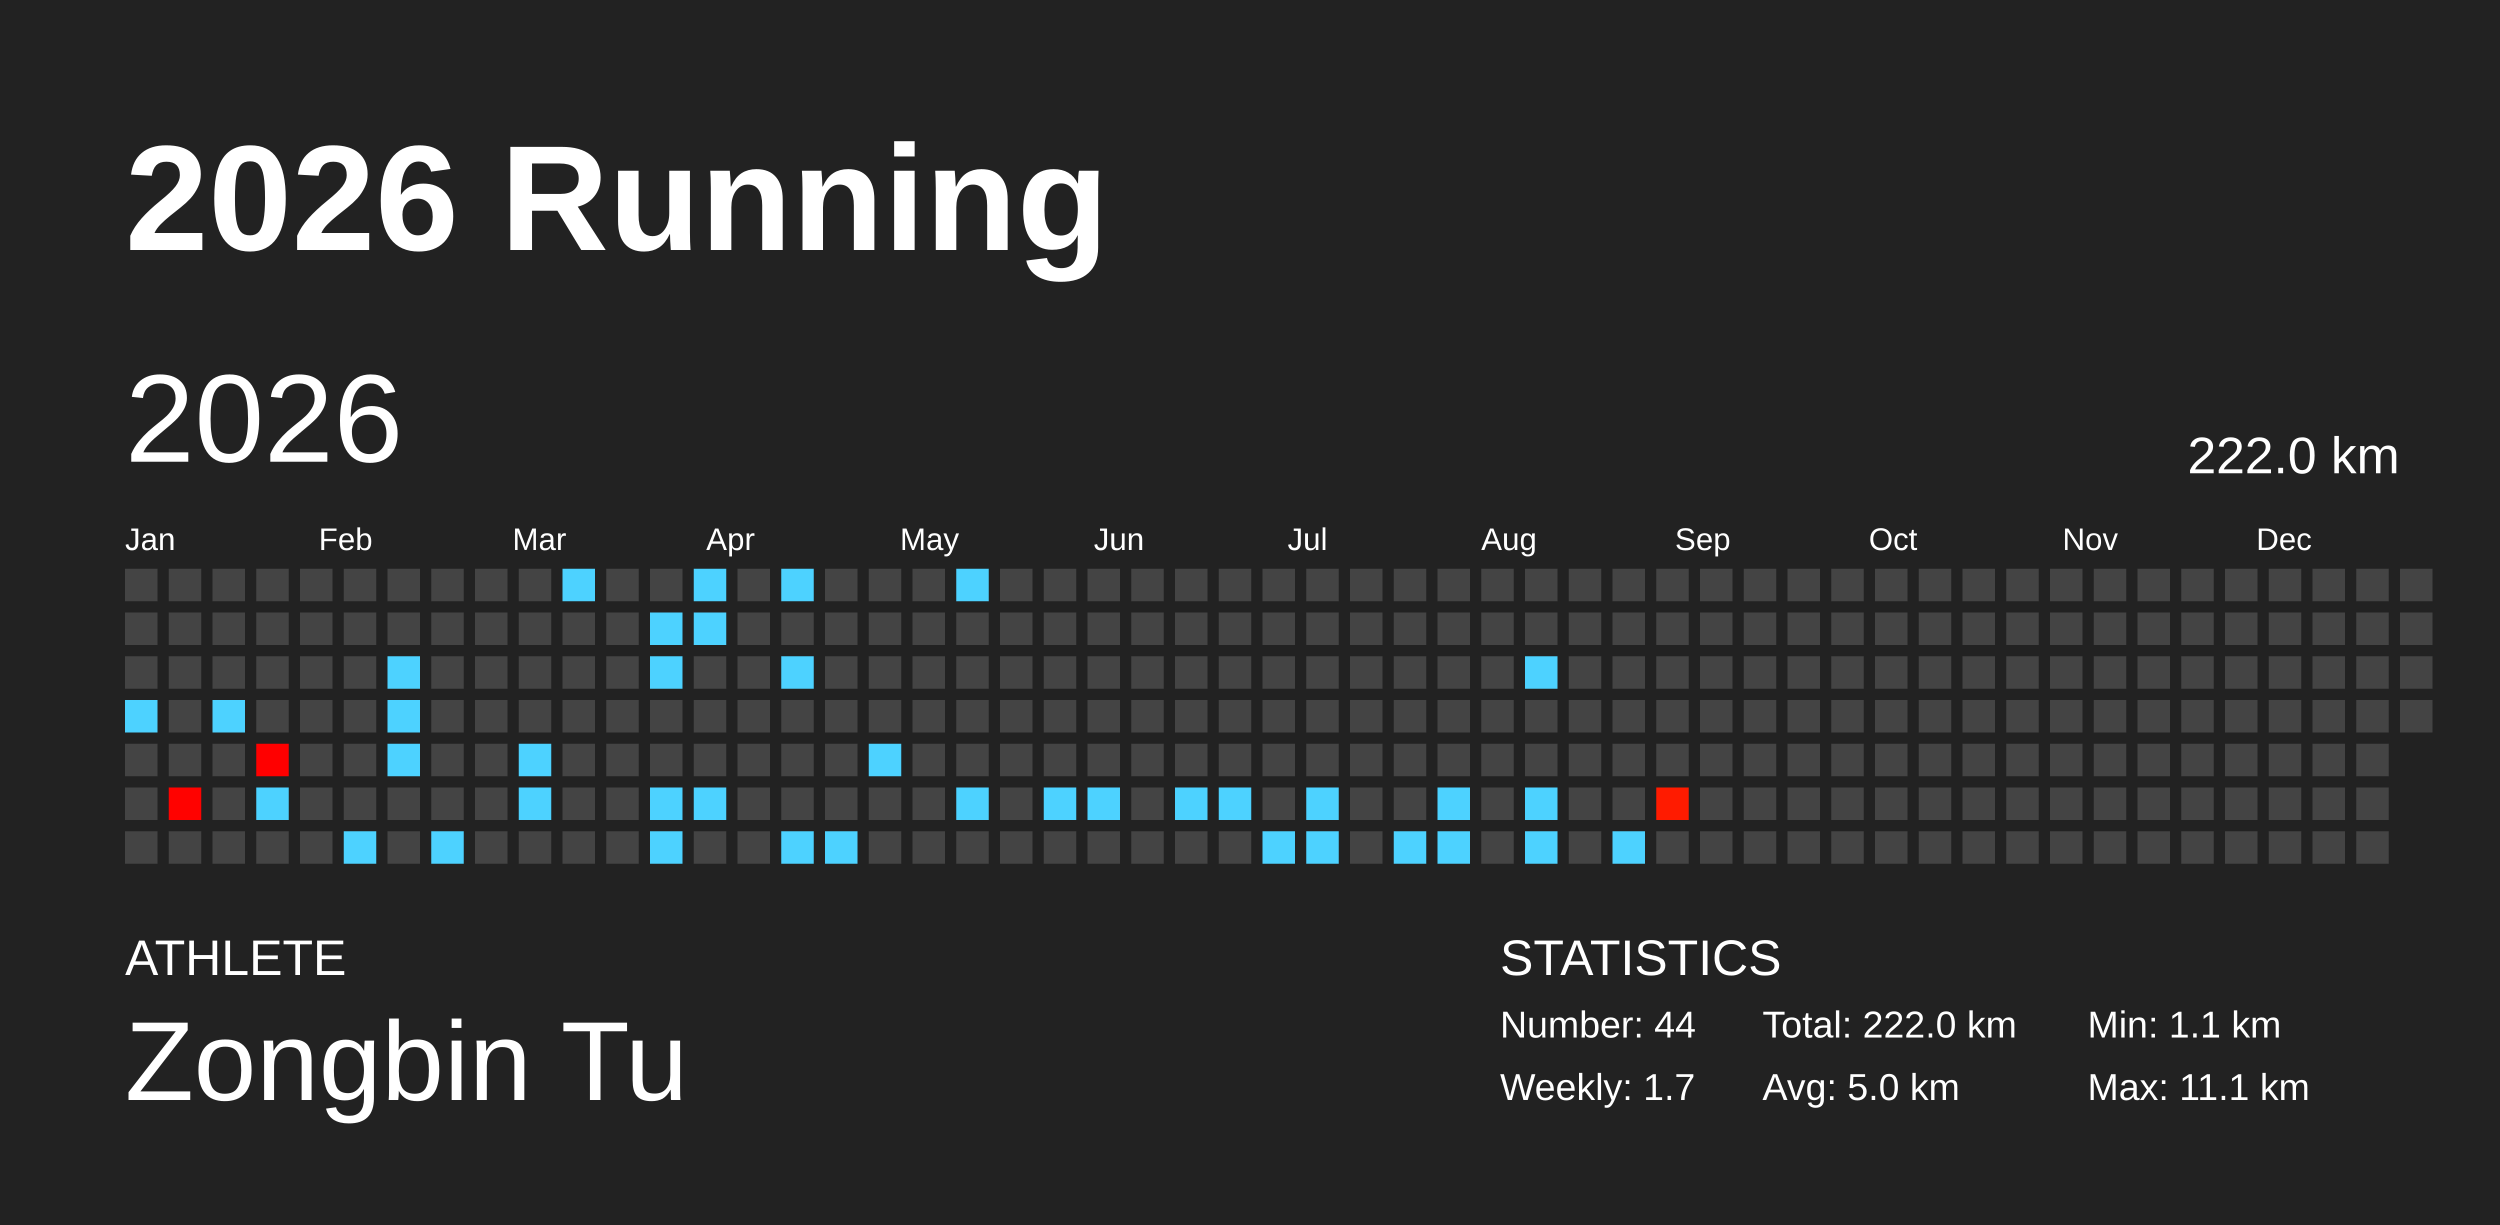
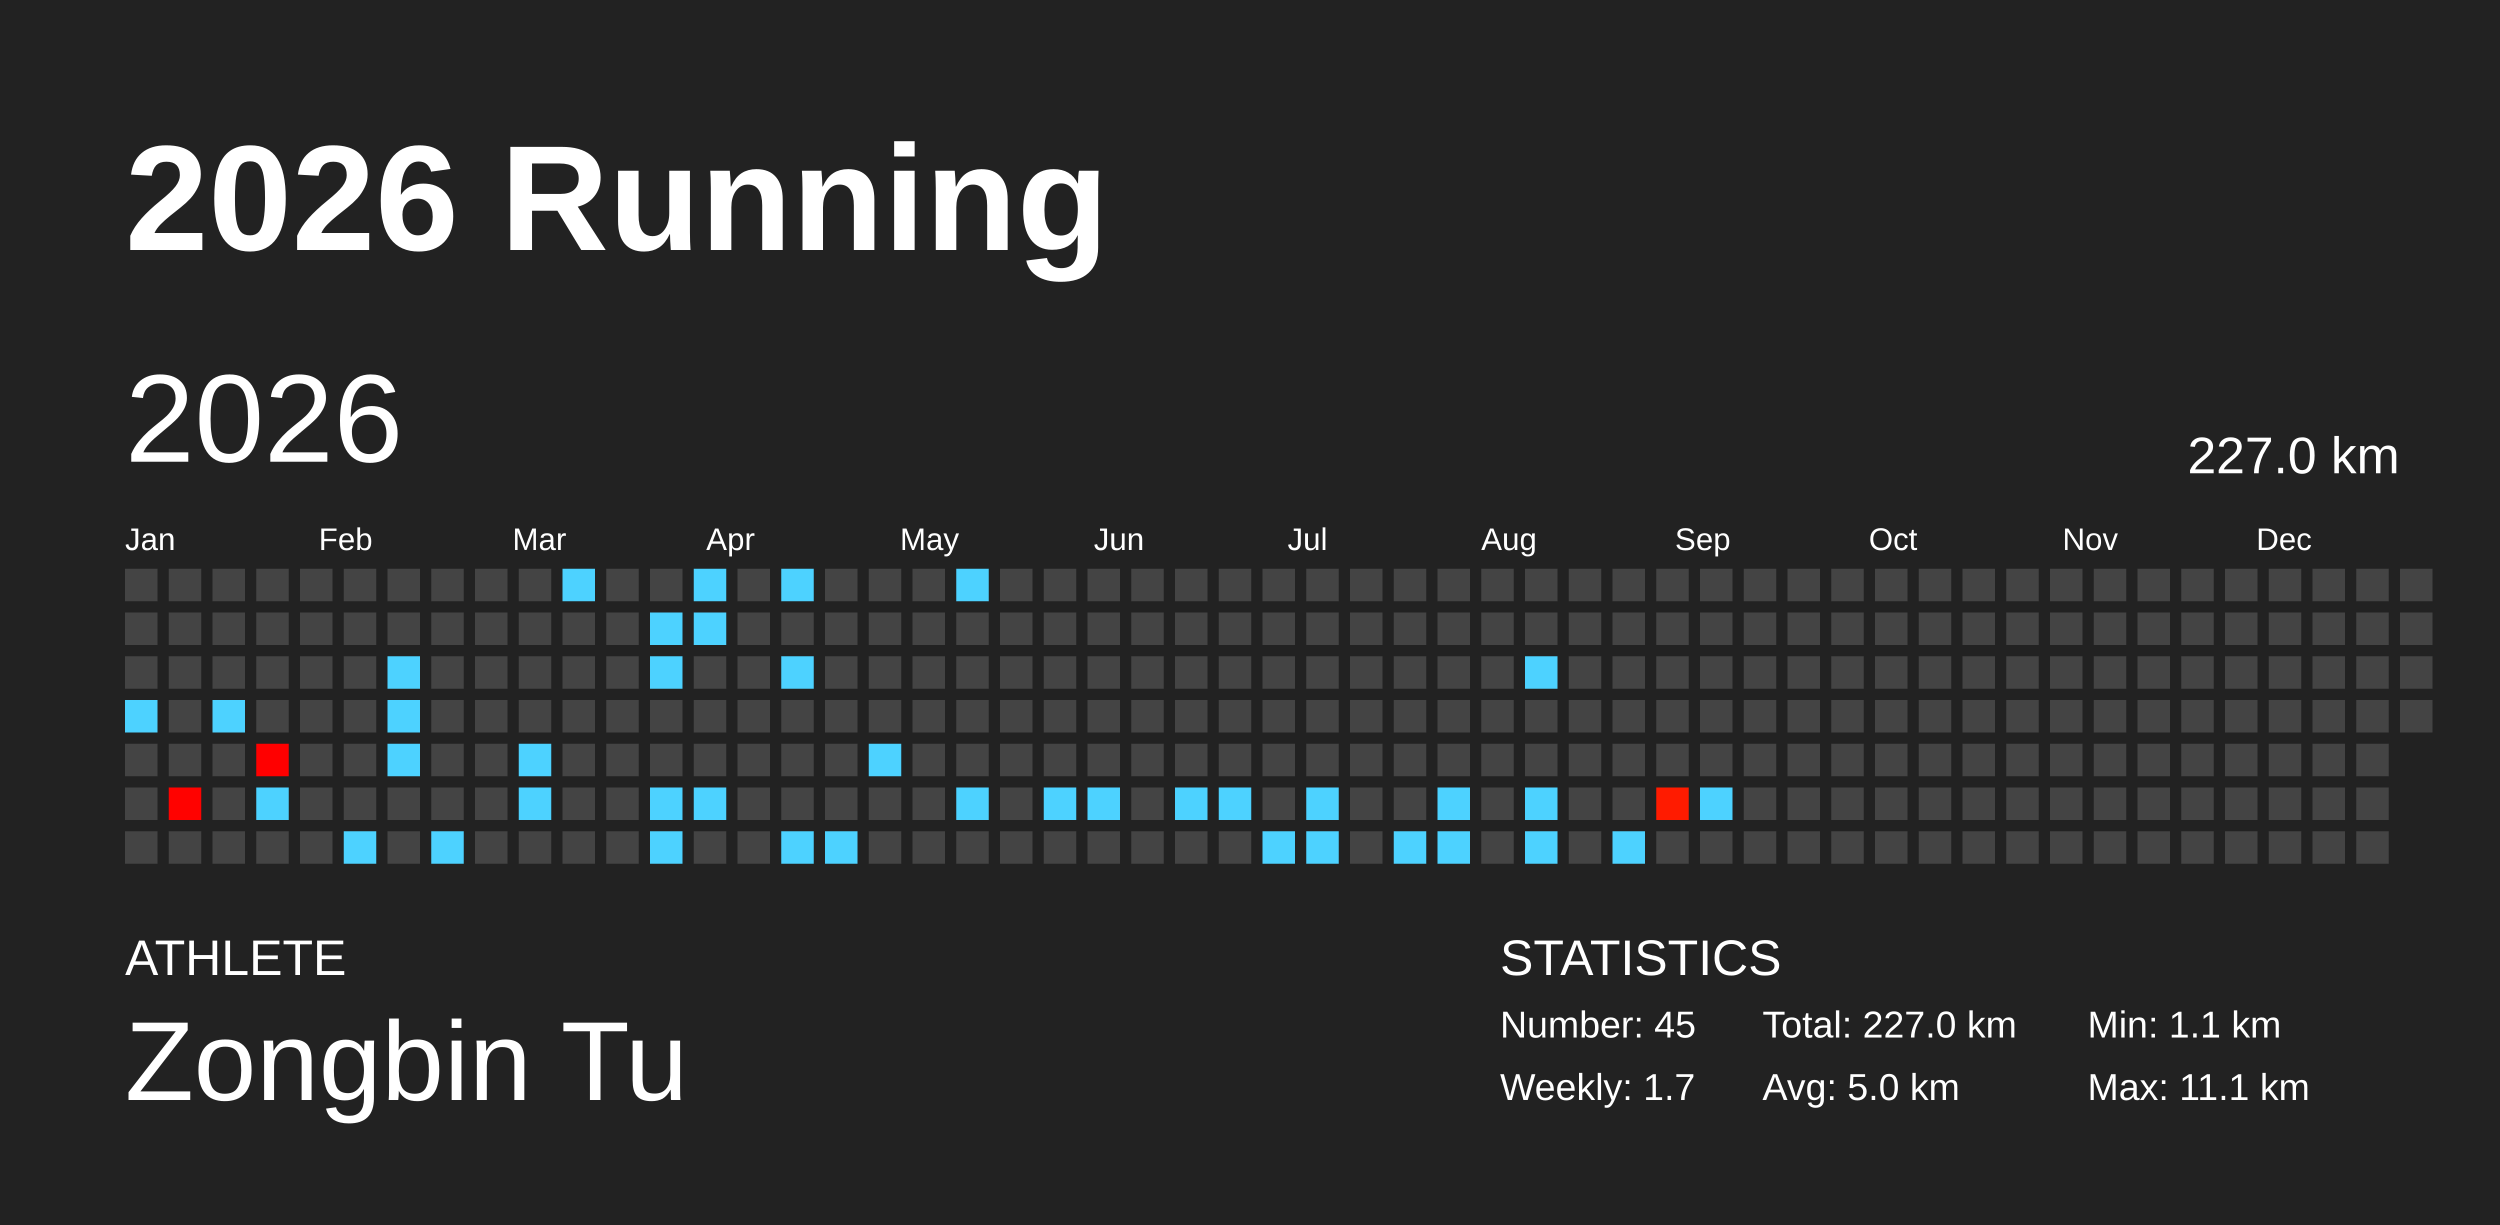
<svg xmlns="http://www.w3.org/2000/svg" baseProfile="full" height="98mm" version="1.1" viewBox="0,0,200,98" width="200mm">
  <defs />
  <rect fill="#222222" height="98" width="200" x="0" y="0" />
  <text fill="#FFFFFF" style="font-size:12px; font-family:Arial; font-weight:bold;" x="10" y="20">2026 Running</text>
  <text fill="#FFFFFF" style="font-size:4px; font-family:Arial" x="10" y="78">ATHLETE</text>
  <text fill="#FFFFFF" style="font-size:9px; font-family:Arial" x="10" y="88">Zongbin Tu</text>
  <text fill="#FFFFFF" style="font-size:4px; font-family:Arial" x="120" y="78">STATISTICS</text>
-   <text fill="#FFFFFF" style="font-size:3px; font-family:Arial" x="120" y="83">Number: 44</text>
+   <text fill="#FFFFFF" style="font-size:3px; font-family:Arial" x="120" y="83">Number: 45</text>
  <text fill="#FFFFFF" style="font-size:3px; font-family:Arial" x="120" y="88">Weekly: 1.7</text>
-   <text fill="#FFFFFF" style="font-size:3px; font-family:Arial" x="141" y="83">Total: 222.0 km</text>
+   <text fill="#FFFFFF" style="font-size:3px; font-family:Arial" x="141" y="83">Total: 227.0 km</text>
  <text fill="#FFFFFF" style="font-size:3px; font-family:Arial" x="141" y="88">Avg: 5.0 km</text>
  <text fill="#FFFFFF" style="font-size:3px; font-family:Arial" x="167" y="83">Min: 1.1 km</text>
  <text fill="#FFFFFF" style="font-size:3px; font-family:Arial" x="167" y="88">Max: 11.1 km</text>
  <text dominant-baseline="hanging" fill="#FFFFFF" style="font-size:10.0px; font-family:Arial;" x="10" y="30">2026</text>
-   <text dominant-baseline="hanging" fill="#FFFFFF" style="font-size:4.125px; font-family:Arial;" x="175" y="35">222.0 km</text>
+   <text dominant-baseline="hanging" fill="#FFFFFF" style="font-size:4.125px; font-family:Arial;" x="175" y="35">227.0 km</text>
  <text fill="#FFFFFF" style="font-size:2.5px; font-family:Arial" x="10.0" y="44">Jan</text>
  <text fill="#FFFFFF" style="font-size:2.5px; font-family:Arial" x="25.5" y="44">Feb</text>
  <text fill="#FFFFFF" style="font-size:2.5px; font-family:Arial" x="41.0" y="44">Mar</text>
  <text fill="#FFFFFF" style="font-size:2.5px; font-family:Arial" x="56.5" y="44">Apr</text>
  <text fill="#FFFFFF" style="font-size:2.5px; font-family:Arial" x="72.0" y="44">May</text>
  <text fill="#FFFFFF" style="font-size:2.5px; font-family:Arial" x="87.5" y="44">Jun</text>
  <text fill="#FFFFFF" style="font-size:2.5px; font-family:Arial" x="103.0" y="44">Jul</text>
  <text fill="#FFFFFF" style="font-size:2.5px; font-family:Arial" x="118.5" y="44">Aug</text>
  <text fill="#FFFFFF" style="font-size:2.5px; font-family:Arial" x="134.0" y="44">Sep</text>
  <text fill="#FFFFFF" style="font-size:2.5px; font-family:Arial" x="149.5" y="44">Oct</text>
  <text fill="#FFFFFF" style="font-size:2.5px; font-family:Arial" x="165.0" y="44">Nov</text>
  <text fill="#FFFFFF" style="font-size:2.5px; font-family:Arial" x="180.5" y="44">Dec</text>
  <rect fill="#444444" height="2.6" width="2.6" x="10.0" y="45.5" />
  <rect fill="#444444" height="2.6" width="2.6" x="10.0" y="49.0" />
  <rect fill="#444444" height="2.6" width="2.6" x="10.0" y="52.5" />
  <rect fill="#4dd2ff" height="2.6" width="2.6" x="10.0" y="56.0" />
  <rect fill="#444444" height="2.6" width="2.6" x="10.0" y="59.5" />
  <rect fill="#444444" height="2.6" width="2.6" x="10.0" y="63.0" />
  <rect fill="#444444" height="2.6" width="2.6" x="10.0" y="66.5" />
  <rect fill="#444444" height="2.6" width="2.6" x="13.5" y="45.5" />
  <rect fill="#444444" height="2.6" width="2.6" x="13.5" y="49.0" />
  <rect fill="#444444" height="2.6" width="2.6" x="13.5" y="52.5" />
  <rect fill="#444444" height="2.6" width="2.6" x="13.5" y="56.0" />
  <rect fill="#444444" height="2.6" width="2.6" x="13.5" y="59.5" />
  <rect fill="#ff0200" height="2.6" width="2.6" x="13.5" y="63.0" />
  <rect fill="#444444" height="2.6" width="2.6" x="13.5" y="66.5" />
  <rect fill="#444444" height="2.6" width="2.6" x="17.0" y="45.5" />
  <rect fill="#444444" height="2.6" width="2.6" x="17.0" y="49.0" />
  <rect fill="#444444" height="2.6" width="2.6" x="17.0" y="52.5" />
  <rect fill="#4dd2ff" height="2.6" width="2.6" x="17.0" y="56.0" />
  <rect fill="#444444" height="2.6" width="2.6" x="17.0" y="59.5" />
  <rect fill="#444444" height="2.6" width="2.6" x="17.0" y="63.0" />
  <rect fill="#444444" height="2.6" width="2.6" x="17.0" y="66.5" />
  <rect fill="#444444" height="2.6" width="2.6" x="20.5" y="45.5" />
  <rect fill="#444444" height="2.6" width="2.6" x="20.5" y="49.0" />
  <rect fill="#444444" height="2.6" width="2.6" x="20.5" y="52.5" />
  <rect fill="#444444" height="2.6" width="2.6" x="20.5" y="56.0" />
  <rect fill="#ff0000" height="2.6" width="2.6" x="20.5" y="59.5" />
  <rect fill="#4dd2ff" height="2.6" width="2.6" x="20.5" y="63.0" />
  <rect fill="#444444" height="2.6" width="2.6" x="20.5" y="66.5" />
  <rect fill="#444444" height="2.6" width="2.6" x="24.0" y="45.5" />
  <rect fill="#444444" height="2.6" width="2.6" x="24.0" y="49.0" />
  <rect fill="#444444" height="2.6" width="2.6" x="24.0" y="52.5" />
  <rect fill="#444444" height="2.6" width="2.6" x="24.0" y="56.0" />
  <rect fill="#444444" height="2.6" width="2.6" x="24.0" y="59.5" />
  <rect fill="#444444" height="2.6" width="2.6" x="24.0" y="63.0" />
  <rect fill="#444444" height="2.6" width="2.6" x="24.0" y="66.5" />
  <rect fill="#444444" height="2.6" width="2.6" x="27.5" y="45.5" />
  <rect fill="#444444" height="2.6" width="2.6" x="27.5" y="49.0" />
  <rect fill="#444444" height="2.6" width="2.6" x="27.5" y="52.5" />
  <rect fill="#444444" height="2.6" width="2.6" x="27.5" y="56.0" />
  <rect fill="#444444" height="2.6" width="2.6" x="27.5" y="59.5" />
  <rect fill="#444444" height="2.6" width="2.6" x="27.5" y="63.0" />
  <rect fill="#4dd2ff" height="2.6" width="2.6" x="27.5" y="66.5" />
  <rect fill="#444444" height="2.6" width="2.6" x="31.0" y="45.5" />
  <rect fill="#444444" height="2.6" width="2.6" x="31.0" y="49.0" />
  <rect fill="#4dd2ff" height="2.6" width="2.6" x="31.0" y="52.5" />
  <rect fill="#4dd2ff" height="2.6" width="2.6" x="31.0" y="56.0" />
  <rect fill="#4dd2ff" height="2.6" width="2.6" x="31.0" y="59.5" />
  <rect fill="#444444" height="2.6" width="2.6" x="31.0" y="63.0" />
  <rect fill="#444444" height="2.6" width="2.6" x="31.0" y="66.5" />
  <rect fill="#444444" height="2.6" width="2.6" x="34.5" y="45.5" />
  <rect fill="#444444" height="2.6" width="2.6" x="34.5" y="49.0" />
  <rect fill="#444444" height="2.6" width="2.6" x="34.5" y="52.5" />
  <rect fill="#444444" height="2.6" width="2.6" x="34.5" y="56.0" />
  <rect fill="#444444" height="2.6" width="2.6" x="34.5" y="59.5" />
  <rect fill="#444444" height="2.6" width="2.6" x="34.5" y="63.0" />
  <rect fill="#4dd2ff" height="2.6" width="2.6" x="34.5" y="66.5" />
  <rect fill="#444444" height="2.6" width="2.6" x="38.0" y="45.5" />
  <rect fill="#444444" height="2.6" width="2.6" x="38.0" y="49.0" />
  <rect fill="#444444" height="2.6" width="2.6" x="38.0" y="52.5" />
  <rect fill="#444444" height="2.6" width="2.6" x="38.0" y="56.0" />
  <rect fill="#444444" height="2.6" width="2.6" x="38.0" y="59.5" />
  <rect fill="#444444" height="2.6" width="2.6" x="38.0" y="63.0" />
  <rect fill="#444444" height="2.6" width="2.6" x="38.0" y="66.5" />
  <rect fill="#444444" height="2.6" width="2.6" x="41.5" y="45.5" />
  <rect fill="#444444" height="2.6" width="2.6" x="41.5" y="49.0" />
  <rect fill="#444444" height="2.6" width="2.6" x="41.5" y="52.5" />
  <rect fill="#444444" height="2.6" width="2.6" x="41.5" y="56.0" />
  <rect fill="#4dd2ff" height="2.6" width="2.6" x="41.5" y="59.5" />
  <rect fill="#4dd2ff" height="2.6" width="2.6" x="41.5" y="63.0" />
  <rect fill="#444444" height="2.6" width="2.6" x="41.5" y="66.5" />
  <rect fill="#4dd2ff" height="2.6" width="2.6" x="45.0" y="45.5" />
  <rect fill="#444444" height="2.6" width="2.6" x="45.0" y="49.0" />
  <rect fill="#444444" height="2.6" width="2.6" x="45.0" y="52.5" />
  <rect fill="#444444" height="2.6" width="2.6" x="45.0" y="56.0" />
  <rect fill="#444444" height="2.6" width="2.6" x="45.0" y="59.5" />
  <rect fill="#444444" height="2.6" width="2.6" x="45.0" y="63.0" />
  <rect fill="#444444" height="2.6" width="2.6" x="45.0" y="66.5" />
  <rect fill="#444444" height="2.6" width="2.6" x="48.5" y="45.5" />
  <rect fill="#444444" height="2.6" width="2.6" x="48.5" y="49.0" />
  <rect fill="#444444" height="2.6" width="2.6" x="48.5" y="52.5" />
  <rect fill="#444444" height="2.6" width="2.6" x="48.5" y="56.0" />
  <rect fill="#444444" height="2.6" width="2.6" x="48.5" y="59.5" />
  <rect fill="#444444" height="2.6" width="2.6" x="48.5" y="63.0" />
  <rect fill="#444444" height="2.6" width="2.6" x="48.5" y="66.5" />
  <rect fill="#444444" height="2.6" width="2.6" x="52.0" y="45.5" />
  <rect fill="#4dd2ff" height="2.6" width="2.6" x="52.0" y="49.0" />
  <rect fill="#4dd2ff" height="2.6" width="2.6" x="52.0" y="52.5" />
  <rect fill="#444444" height="2.6" width="2.6" x="52.0" y="56.0" />
  <rect fill="#444444" height="2.6" width="2.6" x="52.0" y="59.5" />
  <rect fill="#4dd2ff" height="2.6" width="2.6" x="52.0" y="63.0" />
  <rect fill="#4dd2ff" height="2.6" width="2.6" x="52.0" y="66.5" />
  <rect fill="#4dd2ff" height="2.6" width="2.6" x="55.5" y="45.5" />
  <rect fill="#4dd2ff" height="2.6" width="2.6" x="55.5" y="49.0" />
  <rect fill="#444444" height="2.6" width="2.6" x="55.5" y="52.5" />
  <rect fill="#444444" height="2.6" width="2.6" x="55.5" y="56.0" />
  <rect fill="#444444" height="2.6" width="2.6" x="55.5" y="59.5" />
  <rect fill="#4dd2ff" height="2.6" width="2.6" x="55.5" y="63.0" />
  <rect fill="#444444" height="2.6" width="2.6" x="55.5" y="66.5" />
  <rect fill="#444444" height="2.6" width="2.6" x="59.0" y="45.5" />
  <rect fill="#444444" height="2.6" width="2.6" x="59.0" y="49.0" />
  <rect fill="#444444" height="2.6" width="2.6" x="59.0" y="52.5" />
  <rect fill="#444444" height="2.6" width="2.6" x="59.0" y="56.0" />
  <rect fill="#444444" height="2.6" width="2.6" x="59.0" y="59.5" />
  <rect fill="#444444" height="2.6" width="2.6" x="59.0" y="63.0" />
  <rect fill="#444444" height="2.6" width="2.6" x="59.0" y="66.5" />
  <rect fill="#4dd2ff" height="2.6" width="2.6" x="62.5" y="45.5" />
  <rect fill="#444444" height="2.6" width="2.6" x="62.5" y="49.0" />
  <rect fill="#4dd2ff" height="2.6" width="2.6" x="62.5" y="52.5" />
  <rect fill="#444444" height="2.6" width="2.6" x="62.5" y="56.0" />
  <rect fill="#444444" height="2.6" width="2.6" x="62.5" y="59.5" />
  <rect fill="#444444" height="2.6" width="2.6" x="62.5" y="63.0" />
  <rect fill="#4dd2ff" height="2.6" width="2.6" x="62.5" y="66.5" />
  <rect fill="#444444" height="2.6" width="2.6" x="66.0" y="45.5" />
  <rect fill="#444444" height="2.6" width="2.6" x="66.0" y="49.0" />
  <rect fill="#444444" height="2.6" width="2.6" x="66.0" y="52.5" />
  <rect fill="#444444" height="2.6" width="2.6" x="66.0" y="56.0" />
  <rect fill="#444444" height="2.6" width="2.6" x="66.0" y="59.5" />
  <rect fill="#444444" height="2.6" width="2.6" x="66.0" y="63.0" />
  <rect fill="#4dd2ff" height="2.6" width="2.6" x="66.0" y="66.5" />
  <rect fill="#444444" height="2.6" width="2.6" x="69.5" y="45.5" />
  <rect fill="#444444" height="2.6" width="2.6" x="69.5" y="49.0" />
  <rect fill="#444444" height="2.6" width="2.6" x="69.5" y="52.5" />
  <rect fill="#444444" height="2.6" width="2.6" x="69.5" y="56.0" />
  <rect fill="#4dd2ff" height="2.6" width="2.6" x="69.5" y="59.5" />
  <rect fill="#444444" height="2.6" width="2.6" x="69.5" y="63.0" />
  <rect fill="#444444" height="2.6" width="2.6" x="69.5" y="66.5" />
  <rect fill="#444444" height="2.6" width="2.6" x="73.0" y="45.5" />
  <rect fill="#444444" height="2.6" width="2.6" x="73.0" y="49.0" />
  <rect fill="#444444" height="2.6" width="2.6" x="73.0" y="52.5" />
  <rect fill="#444444" height="2.6" width="2.6" x="73.0" y="56.0" />
  <rect fill="#444444" height="2.6" width="2.6" x="73.0" y="59.5" />
  <rect fill="#444444" height="2.6" width="2.6" x="73.0" y="63.0" />
  <rect fill="#444444" height="2.6" width="2.6" x="73.0" y="66.5" />
  <rect fill="#4dd2ff" height="2.6" width="2.6" x="76.5" y="45.5" />
  <rect fill="#444444" height="2.6" width="2.6" x="76.5" y="49.0" />
  <rect fill="#444444" height="2.6" width="2.6" x="76.5" y="52.5" />
  <rect fill="#444444" height="2.6" width="2.6" x="76.5" y="56.0" />
  <rect fill="#444444" height="2.6" width="2.6" x="76.5" y="59.5" />
  <rect fill="#4dd2ff" height="2.6" width="2.6" x="76.5" y="63.0" />
  <rect fill="#444444" height="2.6" width="2.6" x="76.5" y="66.5" />
  <rect fill="#444444" height="2.6" width="2.6" x="80.0" y="45.5" />
  <rect fill="#444444" height="2.6" width="2.6" x="80.0" y="49.0" />
  <rect fill="#444444" height="2.6" width="2.6" x="80.0" y="52.5" />
  <rect fill="#444444" height="2.6" width="2.6" x="80.0" y="56.0" />
  <rect fill="#444444" height="2.6" width="2.6" x="80.0" y="59.5" />
  <rect fill="#444444" height="2.6" width="2.6" x="80.0" y="63.0" />
  <rect fill="#444444" height="2.6" width="2.6" x="80.0" y="66.5" />
  <rect fill="#444444" height="2.6" width="2.6" x="83.5" y="45.5" />
  <rect fill="#444444" height="2.6" width="2.6" x="83.5" y="49.0" />
  <rect fill="#444444" height="2.6" width="2.6" x="83.5" y="52.5" />
  <rect fill="#444444" height="2.6" width="2.6" x="83.5" y="56.0" />
  <rect fill="#444444" height="2.6" width="2.6" x="83.5" y="59.5" />
  <rect fill="#4dd2ff" height="2.6" width="2.6" x="83.5" y="63.0" />
  <rect fill="#444444" height="2.6" width="2.6" x="83.5" y="66.5" />
  <rect fill="#444444" height="2.6" width="2.6" x="87.0" y="45.5" />
  <rect fill="#444444" height="2.6" width="2.6" x="87.0" y="49.0" />
  <rect fill="#444444" height="2.6" width="2.6" x="87.0" y="52.5" />
  <rect fill="#444444" height="2.6" width="2.6" x="87.0" y="56.0" />
  <rect fill="#444444" height="2.6" width="2.6" x="87.0" y="59.5" />
  <rect fill="#4dd2ff" height="2.6" width="2.6" x="87.0" y="63.0" />
  <rect fill="#444444" height="2.6" width="2.6" x="87.0" y="66.5" />
  <rect fill="#444444" height="2.6" width="2.6" x="90.5" y="45.5" />
  <rect fill="#444444" height="2.6" width="2.6" x="90.5" y="49.0" />
  <rect fill="#444444" height="2.6" width="2.6" x="90.5" y="52.5" />
  <rect fill="#444444" height="2.6" width="2.6" x="90.5" y="56.0" />
  <rect fill="#444444" height="2.6" width="2.6" x="90.5" y="59.5" />
  <rect fill="#444444" height="2.6" width="2.6" x="90.5" y="63.0" />
  <rect fill="#444444" height="2.6" width="2.6" x="90.5" y="66.5" />
  <rect fill="#444444" height="2.6" width="2.6" x="94.0" y="45.5" />
  <rect fill="#444444" height="2.6" width="2.6" x="94.0" y="49.0" />
  <rect fill="#444444" height="2.6" width="2.6" x="94.0" y="52.5" />
  <rect fill="#444444" height="2.6" width="2.6" x="94.0" y="56.0" />
  <rect fill="#444444" height="2.6" width="2.6" x="94.0" y="59.5" />
  <rect fill="#4dd2ff" height="2.6" width="2.6" x="94.0" y="63.0" />
  <rect fill="#444444" height="2.6" width="2.6" x="94.0" y="66.5" />
  <rect fill="#444444" height="2.6" width="2.6" x="97.5" y="45.5" />
  <rect fill="#444444" height="2.6" width="2.6" x="97.5" y="49.0" />
  <rect fill="#444444" height="2.6" width="2.6" x="97.5" y="52.5" />
  <rect fill="#444444" height="2.6" width="2.6" x="97.5" y="56.0" />
  <rect fill="#444444" height="2.6" width="2.6" x="97.5" y="59.5" />
  <rect fill="#4dd2ff" height="2.6" width="2.6" x="97.5" y="63.0" />
  <rect fill="#444444" height="2.6" width="2.6" x="97.5" y="66.5" />
  <rect fill="#444444" height="2.6" width="2.6" x="101.0" y="45.5" />
  <rect fill="#444444" height="2.6" width="2.6" x="101.0" y="49.0" />
  <rect fill="#444444" height="2.6" width="2.6" x="101.0" y="52.5" />
  <rect fill="#444444" height="2.6" width="2.6" x="101.0" y="56.0" />
  <rect fill="#444444" height="2.6" width="2.6" x="101.0" y="59.5" />
  <rect fill="#444444" height="2.6" width="2.6" x="101.0" y="63.0" />
  <rect fill="#4dd2ff" height="2.6" width="2.6" x="101.0" y="66.5" />
  <rect fill="#444444" height="2.6" width="2.6" x="104.5" y="45.5" />
  <rect fill="#444444" height="2.6" width="2.6" x="104.5" y="49.0" />
  <rect fill="#444444" height="2.6" width="2.6" x="104.5" y="52.5" />
  <rect fill="#444444" height="2.6" width="2.6" x="104.5" y="56.0" />
  <rect fill="#444444" height="2.6" width="2.6" x="104.5" y="59.5" />
  <rect fill="#4dd2ff" height="2.6" width="2.6" x="104.5" y="63.0" />
  <rect fill="#4dd2ff" height="2.6" width="2.6" x="104.5" y="66.5" />
  <rect fill="#444444" height="2.6" width="2.6" x="108.0" y="45.5" />
  <rect fill="#444444" height="2.6" width="2.6" x="108.0" y="49.0" />
  <rect fill="#444444" height="2.6" width="2.6" x="108.0" y="52.5" />
  <rect fill="#444444" height="2.6" width="2.6" x="108.0" y="56.0" />
  <rect fill="#444444" height="2.6" width="2.6" x="108.0" y="59.5" />
  <rect fill="#444444" height="2.6" width="2.6" x="108.0" y="63.0" />
  <rect fill="#444444" height="2.6" width="2.6" x="108.0" y="66.5" />
  <rect fill="#444444" height="2.6" width="2.6" x="111.5" y="45.5" />
  <rect fill="#444444" height="2.6" width="2.6" x="111.5" y="49.0" />
  <rect fill="#444444" height="2.6" width="2.6" x="111.5" y="52.5" />
  <rect fill="#444444" height="2.6" width="2.6" x="111.5" y="56.0" />
  <rect fill="#444444" height="2.6" width="2.6" x="111.5" y="59.5" />
  <rect fill="#444444" height="2.6" width="2.6" x="111.5" y="63.0" />
  <rect fill="#4dd2ff" height="2.6" width="2.6" x="111.5" y="66.5" />
  <rect fill="#444444" height="2.6" width="2.6" x="115.0" y="45.5" />
  <rect fill="#444444" height="2.6" width="2.6" x="115.0" y="49.0" />
  <rect fill="#444444" height="2.6" width="2.6" x="115.0" y="52.5" />
  <rect fill="#444444" height="2.6" width="2.6" x="115.0" y="56.0" />
  <rect fill="#444444" height="2.6" width="2.6" x="115.0" y="59.5" />
  <rect fill="#4dd2ff" height="2.6" width="2.6" x="115.0" y="63.0" />
  <rect fill="#4dd2ff" height="2.6" width="2.6" x="115.0" y="66.5" />
  <rect fill="#444444" height="2.6" width="2.6" x="118.5" y="45.5" />
  <rect fill="#444444" height="2.6" width="2.6" x="118.5" y="49.0" />
  <rect fill="#444444" height="2.6" width="2.6" x="118.5" y="52.5" />
  <rect fill="#444444" height="2.6" width="2.6" x="118.5" y="56.0" />
  <rect fill="#444444" height="2.6" width="2.6" x="118.5" y="59.5" />
  <rect fill="#444444" height="2.6" width="2.6" x="118.5" y="63.0" />
  <rect fill="#444444" height="2.6" width="2.6" x="118.5" y="66.5" />
  <rect fill="#444444" height="2.6" width="2.6" x="122.0" y="45.5" />
  <rect fill="#444444" height="2.6" width="2.6" x="122.0" y="49.0" />
  <rect fill="#4dd2ff" height="2.6" width="2.6" x="122.0" y="52.5" />
  <rect fill="#444444" height="2.6" width="2.6" x="122.0" y="56.0" />
  <rect fill="#444444" height="2.6" width="2.6" x="122.0" y="59.5" />
  <rect fill="#4dd2ff" height="2.6" width="2.6" x="122.0" y="63.0" />
  <rect fill="#4dd2ff" height="2.6" width="2.6" x="122.0" y="66.5" />
  <rect fill="#444444" height="2.6" width="2.6" x="125.5" y="45.5" />
  <rect fill="#444444" height="2.6" width="2.6" x="125.5" y="49.0" />
  <rect fill="#444444" height="2.6" width="2.6" x="125.5" y="52.5" />
  <rect fill="#444444" height="2.6" width="2.6" x="125.5" y="56.0" />
  <rect fill="#444444" height="2.6" width="2.6" x="125.5" y="59.5" />
  <rect fill="#444444" height="2.6" width="2.6" x="125.5" y="63.0" />
  <rect fill="#444444" height="2.6" width="2.6" x="125.5" y="66.5" />
  <rect fill="#444444" height="2.6" width="2.6" x="129.0" y="45.5" />
  <rect fill="#444444" height="2.6" width="2.6" x="129.0" y="49.0" />
  <rect fill="#444444" height="2.6" width="2.6" x="129.0" y="52.5" />
  <rect fill="#444444" height="2.6" width="2.6" x="129.0" y="56.0" />
  <rect fill="#444444" height="2.6" width="2.6" x="129.0" y="59.5" />
  <rect fill="#444444" height="2.6" width="2.6" x="129.0" y="63.0" />
  <rect fill="#4dd2ff" height="2.6" width="2.6" x="129.0" y="66.5" />
  <rect fill="#444444" height="2.6" width="2.6" x="132.5" y="45.5" />
  <rect fill="#444444" height="2.6" width="2.6" x="132.5" y="49.0" />
  <rect fill="#444444" height="2.6" width="2.6" x="132.5" y="52.5" />
  <rect fill="#444444" height="2.6" width="2.6" x="132.5" y="56.0" />
  <rect fill="#444444" height="2.6" width="2.6" x="132.5" y="59.5" />
  <rect fill="#ff1b00" height="2.6" width="2.6" x="132.5" y="63.0" />
  <rect fill="#444444" height="2.6" width="2.6" x="132.5" y="66.5" />
  <rect fill="#444444" height="2.6" width="2.6" x="136.0" y="45.5" />
  <rect fill="#444444" height="2.6" width="2.6" x="136.0" y="49.0" />
  <rect fill="#444444" height="2.6" width="2.6" x="136.0" y="52.5" />
  <rect fill="#444444" height="2.6" width="2.6" x="136.0" y="56.0" />
  <rect fill="#444444" height="2.6" width="2.6" x="136.0" y="59.5" />
-   <rect fill="#444444" height="2.6" width="2.6" x="136.0" y="63.0" />
+   <rect fill="#4dd2ff" height="2.6" width="2.6" x="136.0" y="63.0" />
  <rect fill="#444444" height="2.6" width="2.6" x="136.0" y="66.5" />
  <rect fill="#444444" height="2.6" width="2.6" x="139.5" y="45.5" />
  <rect fill="#444444" height="2.6" width="2.6" x="139.5" y="49.0" />
  <rect fill="#444444" height="2.6" width="2.6" x="139.5" y="52.5" />
  <rect fill="#444444" height="2.6" width="2.6" x="139.5" y="56.0" />
  <rect fill="#444444" height="2.6" width="2.6" x="139.5" y="59.5" />
  <rect fill="#444444" height="2.6" width="2.6" x="139.5" y="63.0" />
  <rect fill="#444444" height="2.6" width="2.6" x="139.5" y="66.5" />
  <rect fill="#444444" height="2.6" width="2.6" x="143.0" y="45.5" />
  <rect fill="#444444" height="2.6" width="2.6" x="143.0" y="49.0" />
  <rect fill="#444444" height="2.6" width="2.6" x="143.0" y="52.5" />
  <rect fill="#444444" height="2.6" width="2.6" x="143.0" y="56.0" />
  <rect fill="#444444" height="2.6" width="2.6" x="143.0" y="59.5" />
  <rect fill="#444444" height="2.6" width="2.6" x="143.0" y="63.0" />
  <rect fill="#444444" height="2.6" width="2.6" x="143.0" y="66.5" />
  <rect fill="#444444" height="2.6" width="2.6" x="146.5" y="45.5" />
  <rect fill="#444444" height="2.6" width="2.6" x="146.5" y="49.0" />
  <rect fill="#444444" height="2.6" width="2.6" x="146.5" y="52.5" />
  <rect fill="#444444" height="2.6" width="2.6" x="146.5" y="56.0" />
  <rect fill="#444444" height="2.6" width="2.6" x="146.5" y="59.5" />
  <rect fill="#444444" height="2.6" width="2.6" x="146.5" y="63.0" />
  <rect fill="#444444" height="2.6" width="2.6" x="146.5" y="66.5" />
  <rect fill="#444444" height="2.6" width="2.6" x="150.0" y="45.5" />
  <rect fill="#444444" height="2.6" width="2.6" x="150.0" y="49.0" />
  <rect fill="#444444" height="2.6" width="2.6" x="150.0" y="52.5" />
  <rect fill="#444444" height="2.6" width="2.6" x="150.0" y="56.0" />
  <rect fill="#444444" height="2.6" width="2.6" x="150.0" y="59.5" />
  <rect fill="#444444" height="2.6" width="2.6" x="150.0" y="63.0" />
  <rect fill="#444444" height="2.6" width="2.6" x="150.0" y="66.5" />
  <rect fill="#444444" height="2.6" width="2.6" x="153.5" y="45.5" />
  <rect fill="#444444" height="2.6" width="2.6" x="153.5" y="49.0" />
  <rect fill="#444444" height="2.6" width="2.6" x="153.5" y="52.5" />
  <rect fill="#444444" height="2.6" width="2.6" x="153.5" y="56.0" />
  <rect fill="#444444" height="2.6" width="2.6" x="153.5" y="59.5" />
  <rect fill="#444444" height="2.6" width="2.6" x="153.5" y="63.0" />
  <rect fill="#444444" height="2.6" width="2.6" x="153.5" y="66.5" />
  <rect fill="#444444" height="2.6" width="2.6" x="157.0" y="45.5" />
  <rect fill="#444444" height="2.6" width="2.6" x="157.0" y="49.0" />
  <rect fill="#444444" height="2.6" width="2.6" x="157.0" y="52.5" />
  <rect fill="#444444" height="2.6" width="2.6" x="157.0" y="56.0" />
  <rect fill="#444444" height="2.6" width="2.6" x="157.0" y="59.5" />
  <rect fill="#444444" height="2.6" width="2.6" x="157.0" y="63.0" />
  <rect fill="#444444" height="2.6" width="2.6" x="157.0" y="66.5" />
  <rect fill="#444444" height="2.6" width="2.6" x="160.5" y="45.5" />
  <rect fill="#444444" height="2.6" width="2.6" x="160.5" y="49.0" />
  <rect fill="#444444" height="2.6" width="2.6" x="160.5" y="52.5" />
  <rect fill="#444444" height="2.6" width="2.6" x="160.5" y="56.0" />
  <rect fill="#444444" height="2.6" width="2.6" x="160.5" y="59.5" />
  <rect fill="#444444" height="2.6" width="2.6" x="160.5" y="63.0" />
  <rect fill="#444444" height="2.6" width="2.6" x="160.5" y="66.5" />
  <rect fill="#444444" height="2.6" width="2.6" x="164.0" y="45.5" />
  <rect fill="#444444" height="2.6" width="2.6" x="164.0" y="49.0" />
  <rect fill="#444444" height="2.6" width="2.6" x="164.0" y="52.5" />
  <rect fill="#444444" height="2.6" width="2.6" x="164.0" y="56.0" />
  <rect fill="#444444" height="2.6" width="2.6" x="164.0" y="59.5" />
  <rect fill="#444444" height="2.6" width="2.6" x="164.0" y="63.0" />
  <rect fill="#444444" height="2.6" width="2.6" x="164.0" y="66.5" />
  <rect fill="#444444" height="2.6" width="2.6" x="167.5" y="45.5" />
  <rect fill="#444444" height="2.6" width="2.6" x="167.5" y="49.0" />
  <rect fill="#444444" height="2.6" width="2.6" x="167.5" y="52.5" />
  <rect fill="#444444" height="2.6" width="2.6" x="167.5" y="56.0" />
  <rect fill="#444444" height="2.6" width="2.6" x="167.5" y="59.5" />
  <rect fill="#444444" height="2.6" width="2.6" x="167.5" y="63.0" />
  <rect fill="#444444" height="2.6" width="2.6" x="167.5" y="66.5" />
  <rect fill="#444444" height="2.6" width="2.6" x="171.0" y="45.5" />
  <rect fill="#444444" height="2.6" width="2.6" x="171.0" y="49.0" />
  <rect fill="#444444" height="2.6" width="2.6" x="171.0" y="52.5" />
  <rect fill="#444444" height="2.6" width="2.6" x="171.0" y="56.0" />
  <rect fill="#444444" height="2.6" width="2.6" x="171.0" y="59.5" />
  <rect fill="#444444" height="2.6" width="2.6" x="171.0" y="63.0" />
  <rect fill="#444444" height="2.6" width="2.6" x="171.0" y="66.5" />
  <rect fill="#444444" height="2.6" width="2.6" x="174.5" y="45.5" />
  <rect fill="#444444" height="2.6" width="2.6" x="174.5" y="49.0" />
  <rect fill="#444444" height="2.6" width="2.6" x="174.5" y="52.5" />
  <rect fill="#444444" height="2.6" width="2.6" x="174.5" y="56.0" />
  <rect fill="#444444" height="2.6" width="2.6" x="174.5" y="59.5" />
  <rect fill="#444444" height="2.6" width="2.6" x="174.5" y="63.0" />
  <rect fill="#444444" height="2.6" width="2.6" x="174.5" y="66.5" />
  <rect fill="#444444" height="2.6" width="2.6" x="178.0" y="45.5" />
  <rect fill="#444444" height="2.6" width="2.6" x="178.0" y="49.0" />
  <rect fill="#444444" height="2.6" width="2.6" x="178.0" y="52.5" />
  <rect fill="#444444" height="2.6" width="2.6" x="178.0" y="56.0" />
  <rect fill="#444444" height="2.6" width="2.6" x="178.0" y="59.5" />
  <rect fill="#444444" height="2.6" width="2.6" x="178.0" y="63.0" />
  <rect fill="#444444" height="2.6" width="2.6" x="178.0" y="66.5" />
  <rect fill="#444444" height="2.6" width="2.6" x="181.5" y="45.5" />
  <rect fill="#444444" height="2.6" width="2.6" x="181.5" y="49.0" />
  <rect fill="#444444" height="2.6" width="2.6" x="181.5" y="52.5" />
  <rect fill="#444444" height="2.6" width="2.6" x="181.5" y="56.0" />
  <rect fill="#444444" height="2.6" width="2.6" x="181.5" y="59.5" />
  <rect fill="#444444" height="2.6" width="2.6" x="181.5" y="63.0" />
  <rect fill="#444444" height="2.6" width="2.6" x="181.5" y="66.5" />
  <rect fill="#444444" height="2.6" width="2.6" x="185.0" y="45.5" />
  <rect fill="#444444" height="2.6" width="2.6" x="185.0" y="49.0" />
  <rect fill="#444444" height="2.6" width="2.6" x="185.0" y="52.5" />
  <rect fill="#444444" height="2.6" width="2.6" x="185.0" y="56.0" />
  <rect fill="#444444" height="2.6" width="2.6" x="185.0" y="59.5" />
  <rect fill="#444444" height="2.6" width="2.6" x="185.0" y="63.0" />
  <rect fill="#444444" height="2.6" width="2.6" x="185.0" y="66.5" />
  <rect fill="#444444" height="2.6" width="2.6" x="188.5" y="45.5" />
  <rect fill="#444444" height="2.6" width="2.6" x="188.5" y="49.0" />
  <rect fill="#444444" height="2.6" width="2.6" x="188.5" y="52.5" />
  <rect fill="#444444" height="2.6" width="2.6" x="188.5" y="56.0" />
  <rect fill="#444444" height="2.6" width="2.6" x="188.5" y="59.5" />
  <rect fill="#444444" height="2.6" width="2.6" x="188.5" y="63.0" />
  <rect fill="#444444" height="2.6" width="2.6" x="188.5" y="66.5" />
  <rect fill="#444444" height="2.6" width="2.6" x="192.0" y="45.5" />
  <rect fill="#444444" height="2.6" width="2.6" x="192.0" y="49.0" />
  <rect fill="#444444" height="2.6" width="2.6" x="192.0" y="52.5" />
  <rect fill="#444444" height="2.6" width="2.6" x="192.0" y="56.0" />
</svg>
